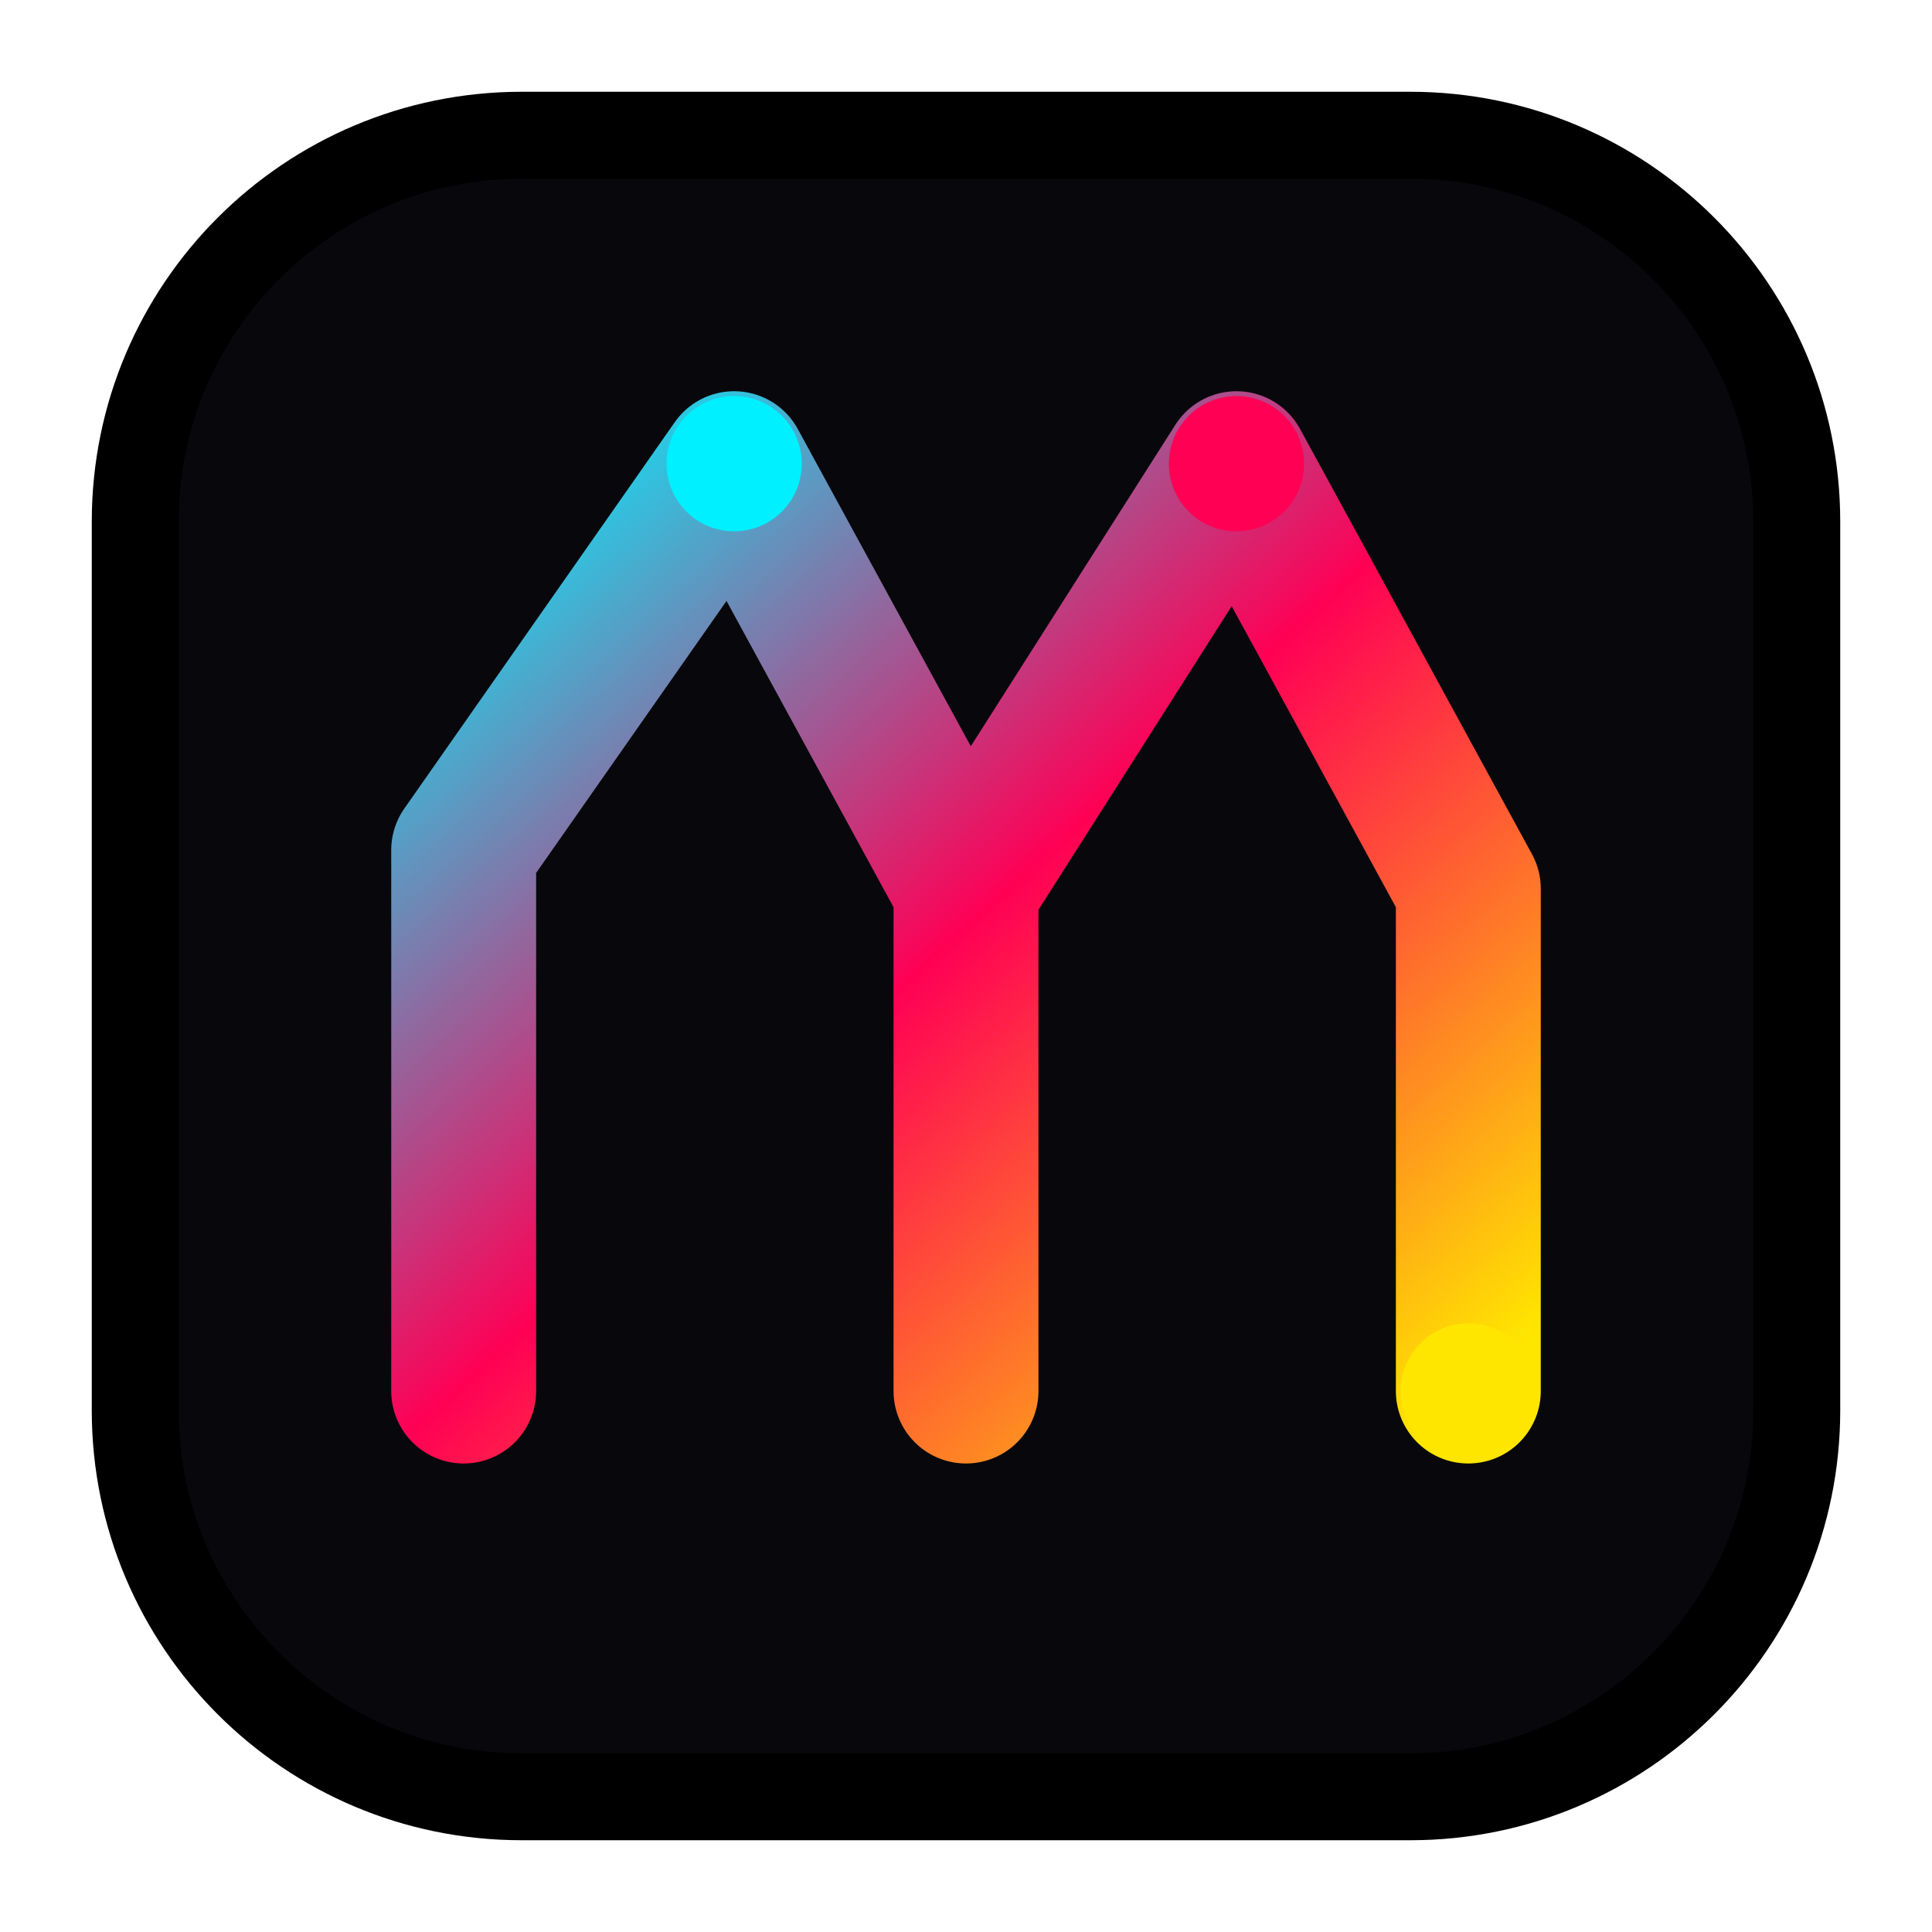
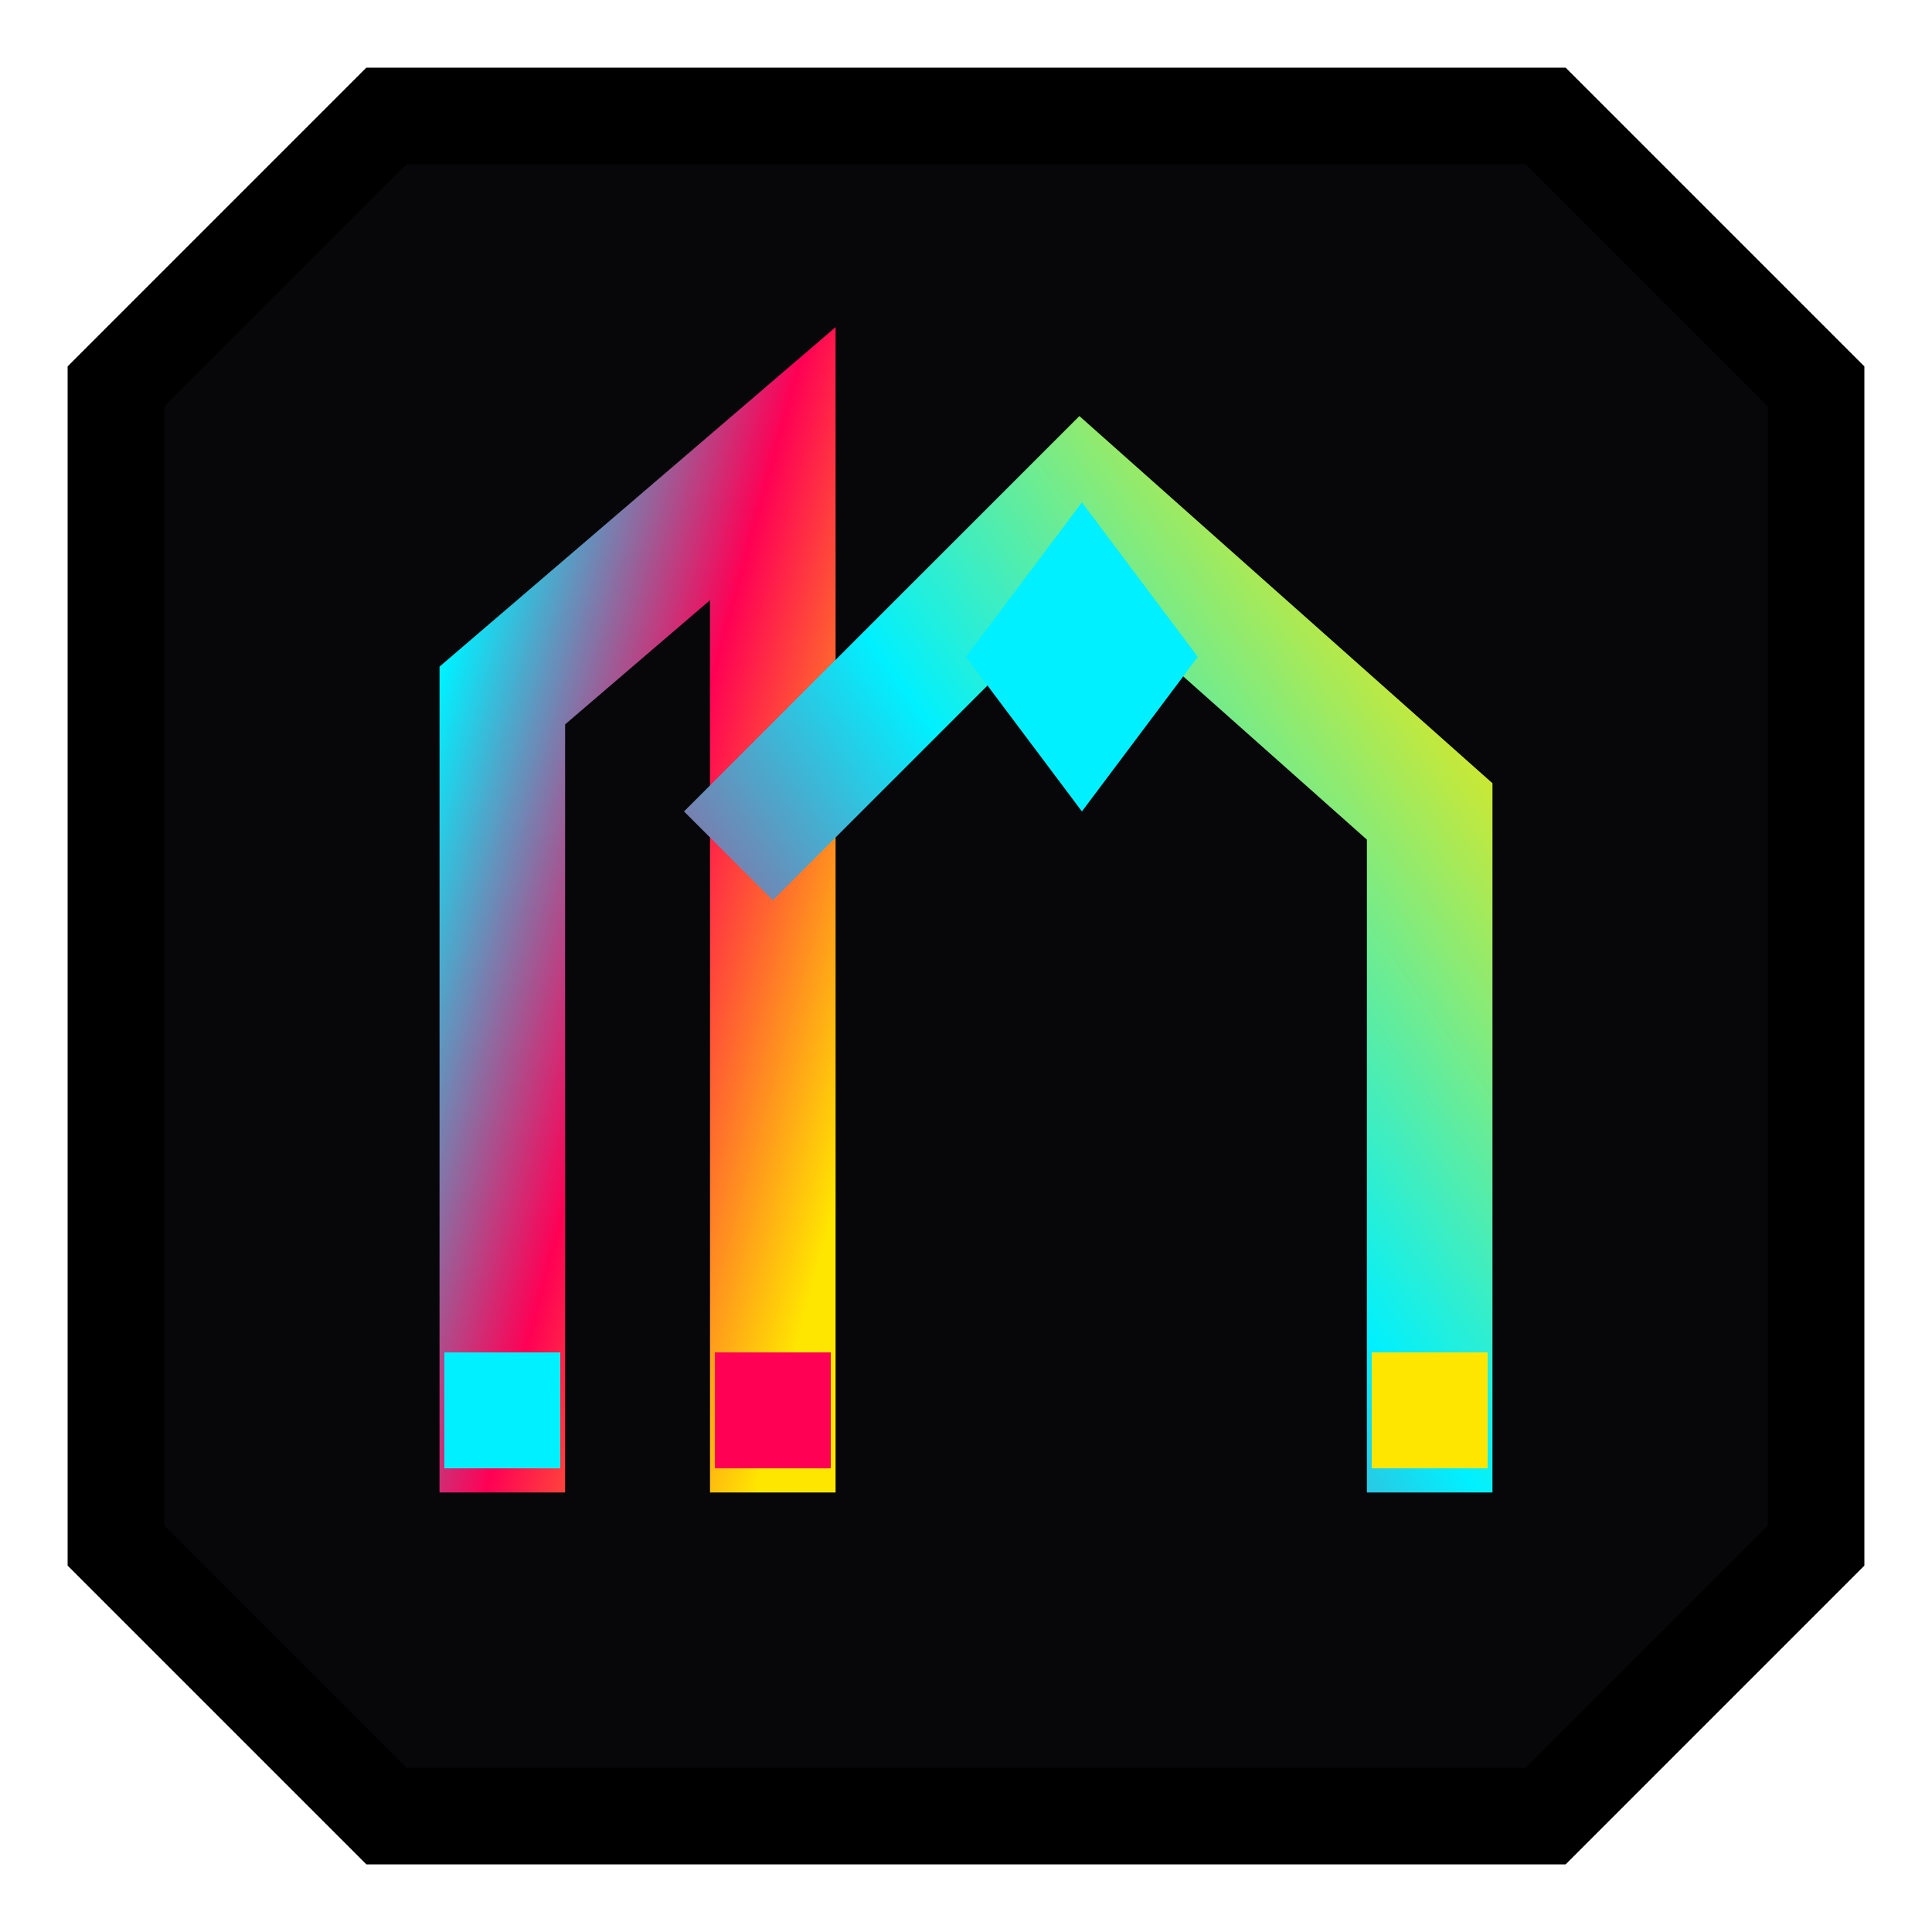
<svg xmlns="http://www.w3.org/2000/svg" viewBox="0 0 100 100" width="100%" height="100%">
  <defs>
-     <linearGradient id="cyberPointyGrad" x1="0%" y1="0%" x2="100%" y2="100%">
+     <linearGradient id="cyberNeon1" x1="0%" y1="0%" x2="100%" y2="100%">
      <stop offset="0%" stop-color="#00f0ff" />
      <stop offset="50%" stop-color="#ff0055" />
      <stop offset="100%" stop-color="#ffe600" />
    </linearGradient>
+     <linearGradient id="cyberNeon2" x1="100%" y1="0%" x2="0%" y2="100%">
+       <stop offset="0%" stop-color="#ffe600" />
+       <stop offset="50%" stop-color="#00f0ff" />
+       <stop offset="100%" stop-color="#ff0055" />
+     </linearGradient>
  </defs>
-   <rect x="7" y="7" width="86" height="86" rx="20" fill="#08080c" stroke="#000000" stroke-width="4.5" />
-   <path d="M 24 72 V 44 L 38 24 L 50 46 V 72 M 50 46 L 64 24 L 76 46 V 72" fill="none" stroke="url(#cyberPointyGrad)" stroke-width="7.5" stroke-linecap="round" stroke-linejoin="round" />
-   <circle cx="38" cy="24" r="3.5" fill="#00f0ff" />
-   <circle cx="64" cy="24" r="3.5" fill="#ff0055" />
-   <circle cx="76" cy="72" r="3.5" fill="#ffe600" />
+   <polygon points="20,6 80,6 94,20 94,80 80,94 20,94 6,80 6,20" fill="#07070a" stroke="#000000" stroke-width="5" />
+   <path d="M 26 74 V 36 L 40 24 V 74" fill="none" stroke="url(#cyberNeon1)" stroke-width="6.5" stroke-linecap="square" stroke-linejoin="miter" />
+   <path d="M 40 42 L 56 26 L 74 42 V 74" fill="none" stroke="url(#cyberNeon2)" stroke-width="6.5" stroke-linecap="square" stroke-linejoin="miter" />
+   <polygon points="56,26 62,34 56,42 50,34" fill="#00f0ff" />
+   <rect x="23" y="70" width="6" height="6" fill="#00f0ff" />
+   <rect x="37" y="70" width="6" height="6" fill="#ff0055" />
+   <rect x="71" y="70" width="6" height="6" fill="#ffe600" />
</svg>
